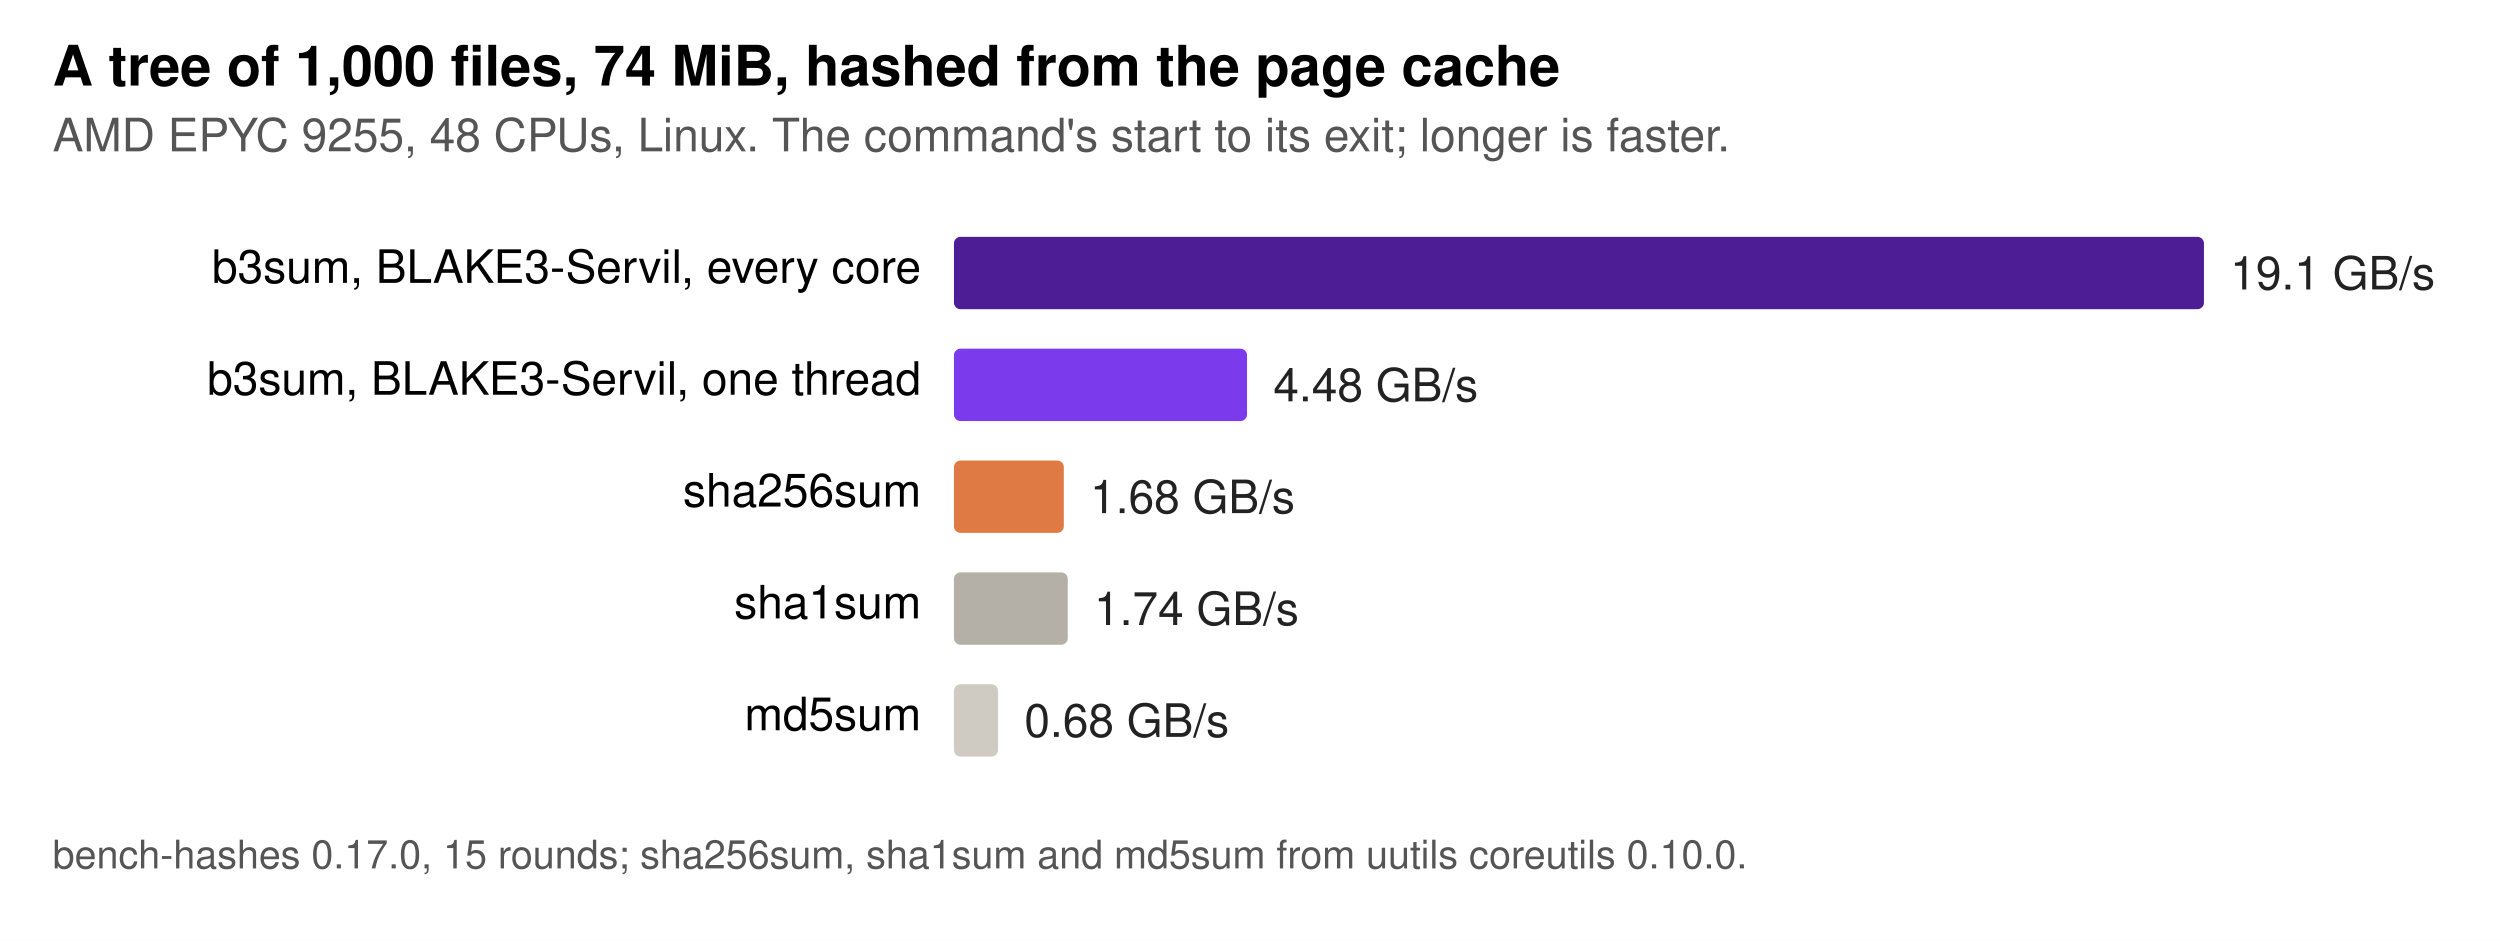
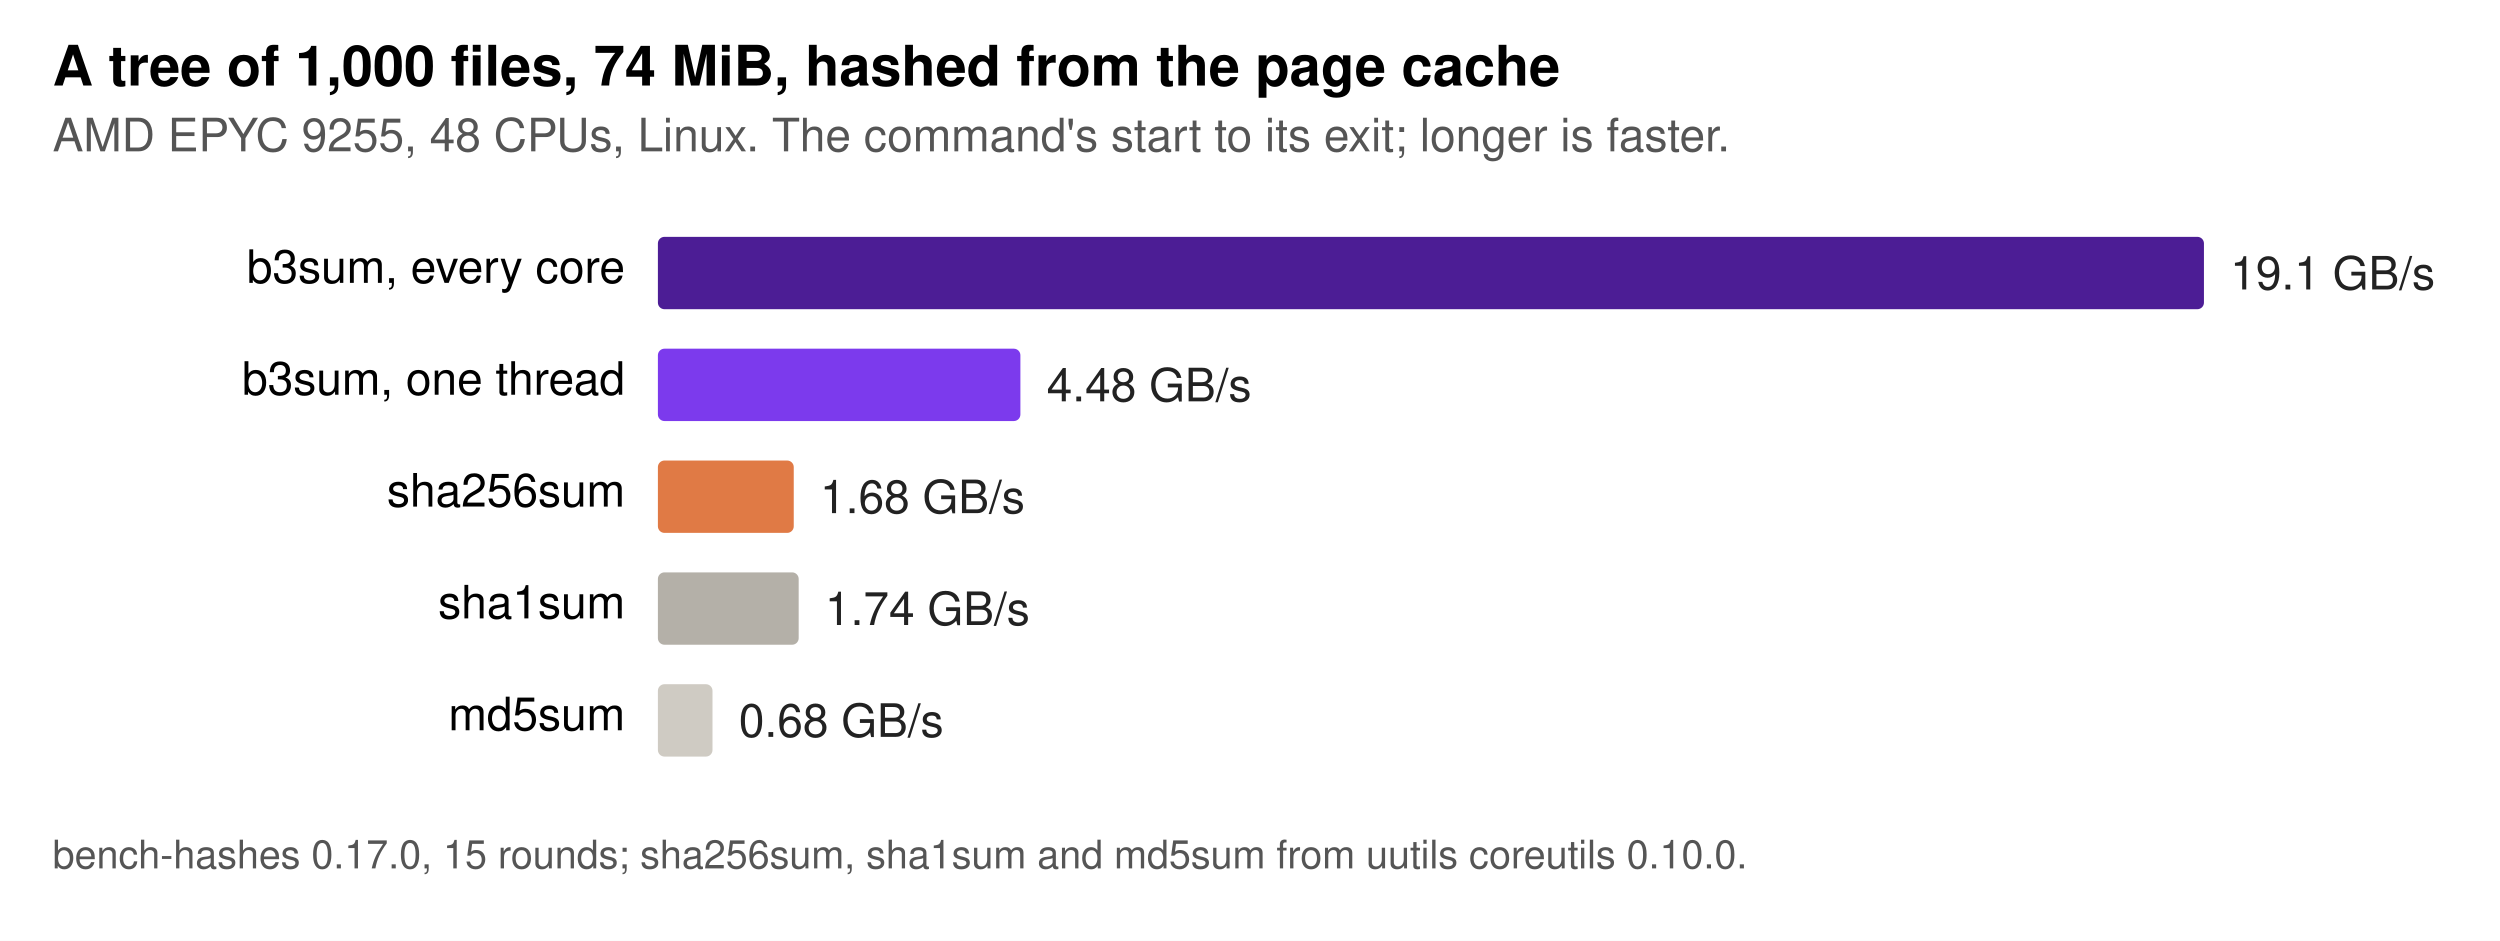
<svg xmlns="http://www.w3.org/2000/svg" width="760" height="286" viewBox="0 0 760 286" font-family="-apple-system, Helvetica, Arial, sans-serif" font-size="14">
  <rect width="760" height="286" fill="white" />
  <text x="16" y="26" font-size="17" font-weight="bold">A tree of 1,000 files, 74 MiB, hashed from the page cache</text>
  <text x="16" y="46" fill="#555">AMD EPYC 9255, 48 CPUs, Linux. The command's start to its exit; longer is faster.</text>
-   <text x="280" y="86" text-anchor="end">b3sum, BLAKE3-Servil, every core</text>
-   <rect x="290" y="72" width="380.0" height="22" fill="#4c1d95" rx="2" />
+   <text x="190" y="86" text-anchor="end">b3sum, every core</text>
+   <rect x="200" y="72" width="470.0" height="22" fill="#4c1d95" rx="2" />
  <text x="678.0" y="88" fill="#222">19.1 GB/s</text>
-   <text x="280" y="120" text-anchor="end">b3sum, BLAKE3-Servil, one thread</text>
-   <rect x="290" y="106" width="89.1" height="22" fill="#7c3aed" rx="2" />
-   <text x="387.1" y="122" fill="#222">4.48 GB/s</text>
-   <text x="280" y="154" text-anchor="end">sha256sum</text>
-   <rect x="290" y="140" width="33.4" height="22" fill="#e07a45" rx="2" />
-   <text x="331.4" y="156" fill="#222">1.68 GB/s</text>
-   <text x="280" y="188" text-anchor="end">sha1sum</text>
-   <rect x="290" y="174" width="34.6" height="22" fill="#b4b0a8" rx="2" />
-   <text x="332.6" y="190" fill="#222">1.74 GB/s</text>
-   <text x="280" y="222" text-anchor="end">md5sum</text>
-   <rect x="290" y="208" width="13.4" height="22" fill="#cfcbc3" rx="2" />
-   <text x="311.4" y="224" fill="#222">0.68 GB/s</text>
+   <text x="190" y="120" text-anchor="end">b3sum, one thread</text>
+   <rect x="200" y="106" width="110.2" height="22" fill="#7c3aed" rx="2" />
+   <text x="318.2" y="122" fill="#222">4.48 GB/s</text>
+   <text x="190" y="154" text-anchor="end">sha256sum</text>
+   <rect x="200" y="140" width="41.3" height="22" fill="#e07a45" rx="2" />
+   <text x="249.3" y="156" fill="#222">1.68 GB/s</text>
+   <text x="190" y="188" text-anchor="end">sha1sum</text>
+   <rect x="200" y="174" width="42.8" height="22" fill="#b4b0a8" rx="2" />
+   <text x="250.8" y="190" fill="#222">1.74 GB/s</text>
+   <text x="190" y="222" text-anchor="end">md5sum</text>
+   <rect x="200" y="208" width="16.6" height="22" fill="#cfcbc3" rx="2" />
+   <text x="224.6" y="224" fill="#222">0.68 GB/s</text>
  <text x="16" y="264" fill="#555" font-size="12">bench-hashes 0.17.0, 15 rounds; sha256sum, sha1sum and md5sum from uutils coreutils 0.10.0.</text>
</svg>
